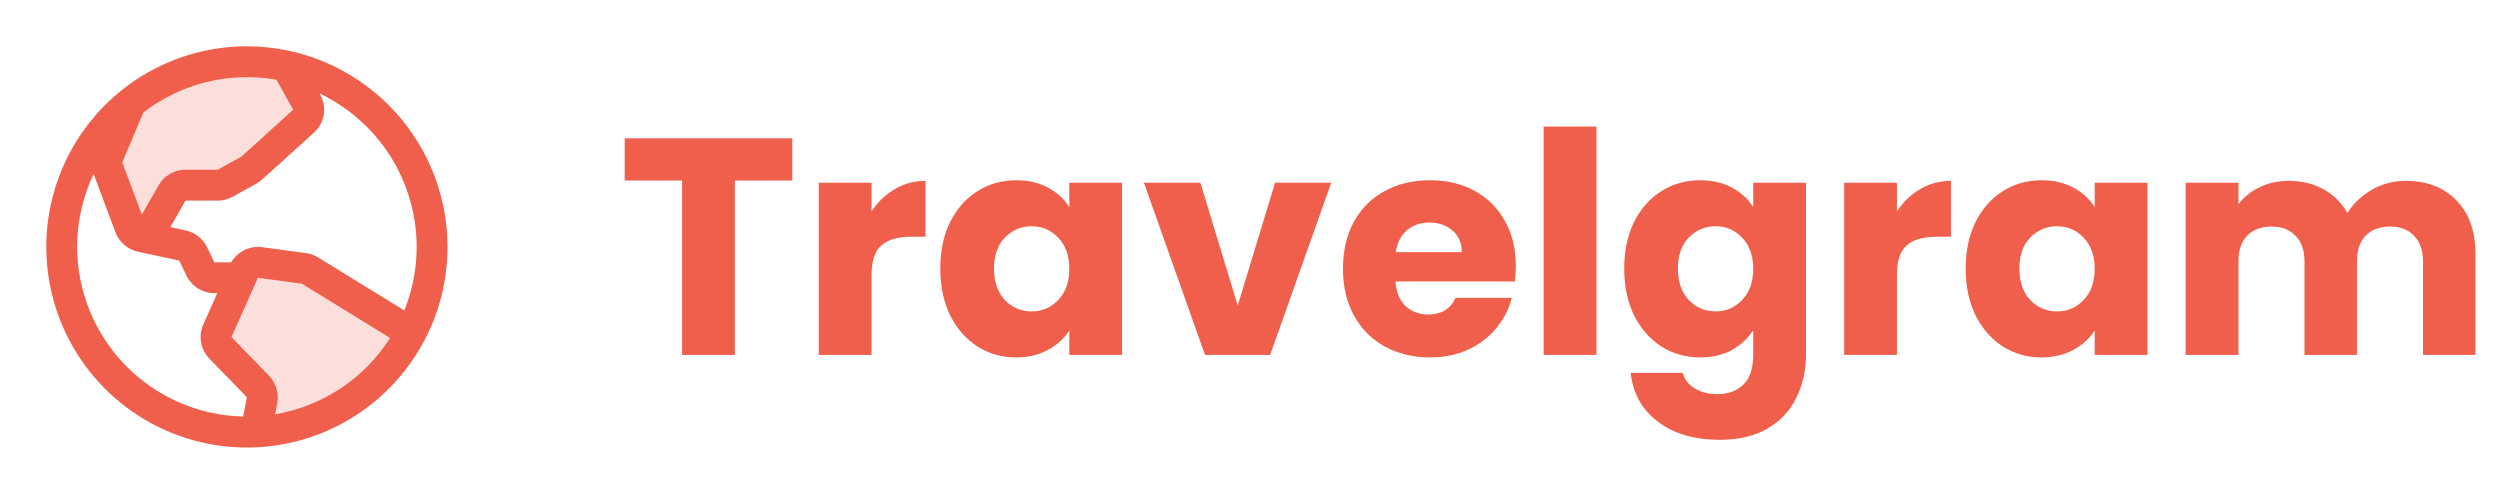
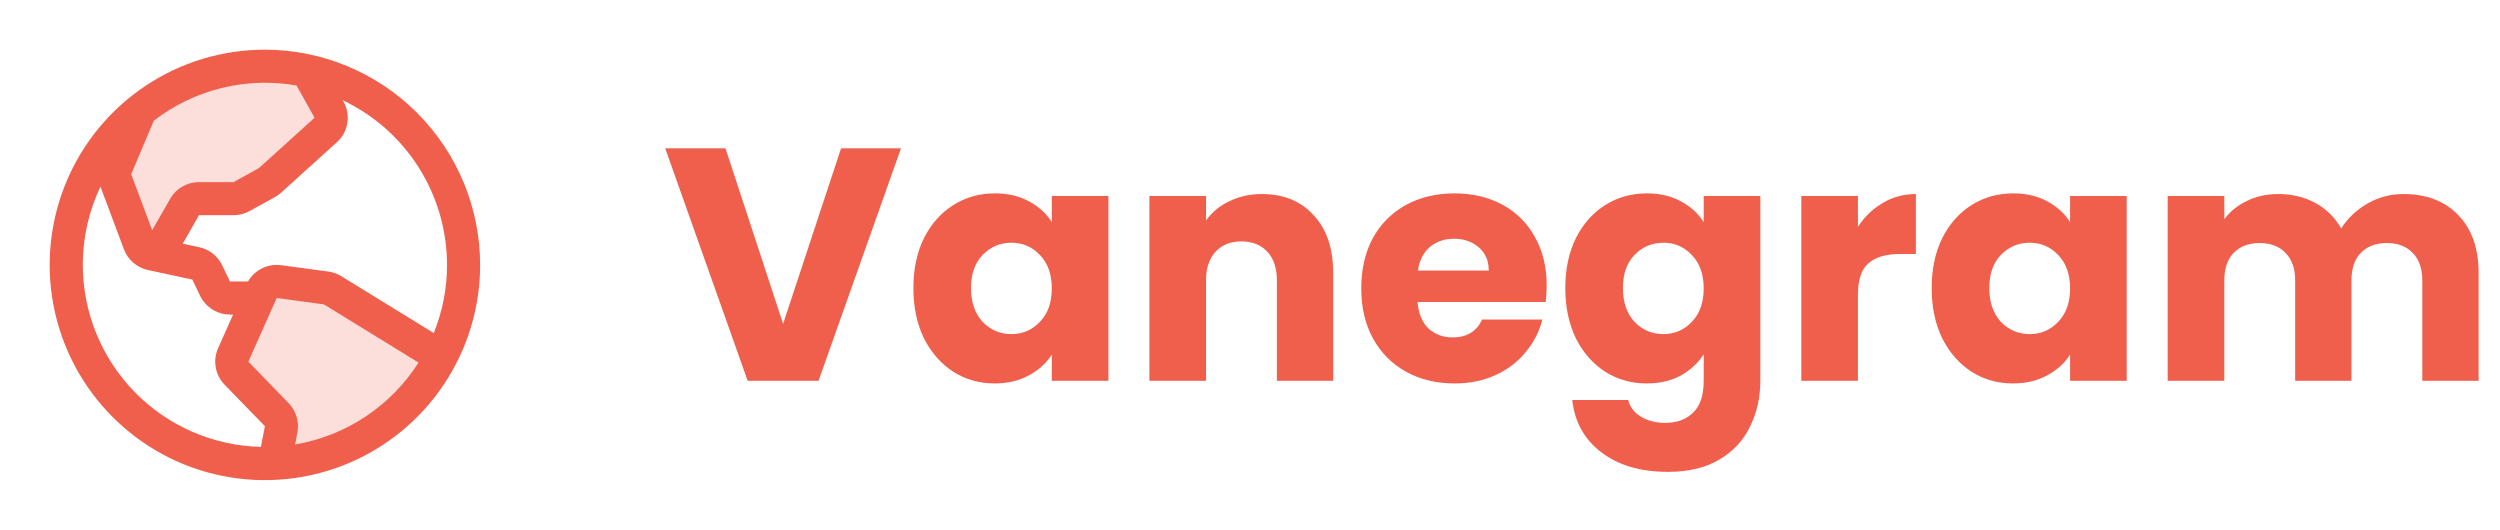
- <svg xmlns="http://www.w3.org/2000/svg" width="162" height="32" viewBox="0 0 162 32" fill="none">
+ <svg xmlns="http://www.w3.org/2000/svg" width="151" height="32" viewBox="0 0 151 32" fill="none">
  <path opacity="0.2" d="M26.636 21.56C25.667 23.415 24.229 24.983 22.466 26.111C20.703 27.238 18.675 27.885 16.585 27.986L16.981 25.931C17.011 25.777 17.003 25.618 16.96 25.467C16.917 25.316 16.838 25.177 16.731 25.062L14.264 22.521C14.131 22.378 14.043 22.198 14.011 22.005C13.979 21.812 14.004 21.614 14.084 21.435L15.796 17.593C15.884 17.395 16.034 17.231 16.223 17.126C16.412 17.021 16.63 16.98 16.844 17.009L19.696 17.394C19.834 17.413 19.967 17.46 20.086 17.532L26.636 21.56ZM14.589 11.875L16.125 11.03C16.193 10.993 16.256 10.948 16.312 10.896L19.676 7.855C19.844 7.703 19.954 7.498 19.991 7.275C20.027 7.051 19.986 6.822 19.875 6.625L18.562 4.274C17.721 4.091 16.861 4 16 4C13.261 3.996 10.603 4.933 8.473 6.654L7 10.135C6.901 10.371 6.895 10.636 6.985 10.875L8.423 14.709C8.482 14.865 8.579 15.005 8.706 15.114C8.833 15.223 8.985 15.299 9.149 15.334L9.485 15.406L11.15 12.5C11.238 12.348 11.364 12.221 11.517 12.134C11.669 12.046 11.842 12 12.018 12H14.106C14.275 12 14.441 11.957 14.589 11.875Z" fill="#EF5F4C" />
  <path d="M16 3C13.429 3 10.915 3.762 8.778 5.191C6.64 6.619 4.974 8.65 3.99 11.025C3.006 13.401 2.748 16.014 3.25 18.536C3.751 21.058 4.99 23.374 6.808 25.192C8.626 27.011 10.942 28.249 13.464 28.75C15.986 29.252 18.599 28.994 20.975 28.01C23.35 27.026 25.381 25.36 26.809 23.222C28.238 21.085 29 18.571 29 16C28.996 12.553 27.626 9.249 25.188 6.812C22.751 4.374 19.447 3.004 16 3ZM27 16C27.001 17.411 26.73 18.809 26.2 20.117L20.613 16.681C20.375 16.535 20.109 16.44 19.832 16.402L16.98 16.017C16.587 15.966 16.188 16.032 15.832 16.207C15.476 16.382 15.18 16.658 14.98 17H13.89L13.415 16.017C13.284 15.744 13.091 15.504 12.853 15.316C12.615 15.128 12.337 14.998 12.04 14.934L11.04 14.717L12.018 13H14.106C14.444 12.999 14.777 12.913 15.072 12.75L16.604 11.905C16.738 11.83 16.864 11.74 16.979 11.637L20.343 8.595C20.68 8.293 20.904 7.885 20.978 7.438C21.052 6.991 20.972 6.532 20.75 6.138L20.705 6.056C22.587 6.949 24.178 8.357 25.292 10.117C26.406 11.877 26.998 13.917 27 16ZM17.914 5.168L19 7.112L15.636 10.155L14.106 11H12.018C11.666 10.999 11.32 11.092 11.016 11.267C10.711 11.443 10.458 11.695 10.283 12L9.191 13.904L7.923 10.524L9.29 7.29C10.5 6.355 11.893 5.683 13.378 5.317C14.863 4.951 16.409 4.899 17.915 5.165L17.914 5.168ZM5 16C4.998 14.365 5.363 12.751 6.068 11.275L7.485 15.059C7.603 15.372 7.798 15.651 8.052 15.869C8.306 16.087 8.61 16.239 8.938 16.309L11.616 16.885L12.092 17.875C12.258 18.212 12.514 18.495 12.832 18.694C13.15 18.893 13.517 18.999 13.893 19H14.078L13.174 21.029C13.014 21.386 12.963 21.782 13.027 22.168C13.091 22.554 13.266 22.913 13.531 23.2L13.549 23.218L16 25.742L15.758 26.992C12.885 26.926 10.152 25.739 8.142 23.685C6.132 21.631 5.005 18.873 5 16ZM17.823 26.848L17.964 26.121C18.022 25.813 18.007 25.495 17.92 25.193C17.833 24.891 17.677 24.614 17.464 24.384C17.458 24.378 17.452 24.372 17.446 24.366L15 21.843L16.712 18L19.565 18.385L25.28 21.9C24.452 23.2 23.36 24.312 22.076 25.165C20.791 26.017 19.342 26.59 17.823 26.848Z" fill="#EF5F4C" />
-   <path d="M51.34 8.96V11.7H47.62V23H44.2V11.7H40.48V8.96H51.34ZM56.476 13.7C56.876 13.087 57.376 12.607 57.976 12.26C58.576 11.9 59.243 11.72 59.976 11.72V15.34H59.036C58.183 15.34 57.543 15.527 57.116 15.9C56.69 16.26 56.476 16.9 56.476 17.82V23H53.056V11.84H56.476V13.7ZM60.931 17.4C60.931 16.253 61.144 15.247 61.571 14.38C62.011 13.513 62.604 12.847 63.351 12.38C64.098 11.913 64.931 11.68 65.851 11.68C66.638 11.68 67.324 11.84 67.911 12.16C68.511 12.48 68.971 12.9 69.291 13.42V11.84H72.711V23H69.291V21.42C68.958 21.94 68.491 22.36 67.891 22.68C67.304 23 66.618 23.16 65.831 23.16C64.924 23.16 64.098 22.927 63.351 22.46C62.604 21.98 62.011 21.307 61.571 20.44C61.144 19.56 60.931 18.547 60.931 17.4ZM69.291 17.42C69.291 16.567 69.051 15.893 68.571 15.4C68.104 14.907 67.531 14.66 66.851 14.66C66.171 14.66 65.591 14.907 65.111 15.4C64.644 15.88 64.411 16.547 64.411 17.4C64.411 18.253 64.644 18.933 65.111 19.44C65.591 19.933 66.171 20.18 66.851 20.18C67.531 20.18 68.104 19.933 68.571 19.44C69.051 18.947 69.291 18.273 69.291 17.42ZM80.205 19.8L82.625 11.84H86.265L82.305 23H78.085L74.125 11.84H77.785L80.205 19.8ZM98.225 17.24C98.225 17.56 98.205 17.893 98.165 18.24H90.425C90.478 18.933 90.698 19.467 91.085 19.84C91.485 20.2 91.972 20.38 92.545 20.38C93.398 20.38 93.992 20.02 94.325 19.3H97.965C97.778 20.033 97.438 20.693 96.945 21.28C96.465 21.867 95.858 22.327 95.125 22.66C94.391 22.993 93.572 23.16 92.665 23.16C91.572 23.16 90.598 22.927 89.745 22.46C88.891 21.993 88.225 21.327 87.745 20.46C87.265 19.593 87.025 18.58 87.025 17.42C87.025 16.26 87.258 15.247 87.725 14.38C88.205 13.513 88.871 12.847 89.725 12.38C90.578 11.913 91.558 11.68 92.665 11.68C93.745 11.68 94.705 11.907 95.545 12.36C96.385 12.813 97.038 13.46 97.505 14.3C97.985 15.14 98.225 16.12 98.225 17.24ZM94.725 16.34C94.725 15.753 94.525 15.287 94.125 14.94C93.725 14.593 93.225 14.42 92.625 14.42C92.052 14.42 91.565 14.587 91.165 14.92C90.778 15.253 90.538 15.727 90.445 16.34H94.725ZM103.449 8.2V23H100.029V8.2H103.449ZM110.168 11.68C110.954 11.68 111.641 11.84 112.228 12.16C112.828 12.48 113.288 12.9 113.608 13.42V11.84H117.028V22.98C117.028 24.007 116.821 24.933 116.408 25.76C116.008 26.6 115.388 27.267 114.548 27.76C113.721 28.253 112.688 28.5 111.448 28.5C109.794 28.5 108.454 28.107 107.428 27.32C106.401 26.547 105.814 25.493 105.668 24.16H109.048C109.154 24.587 109.408 24.92 109.808 25.16C110.208 25.413 110.701 25.54 111.288 25.54C111.994 25.54 112.554 25.333 112.968 24.92C113.394 24.52 113.608 23.873 113.608 22.98V21.4C113.274 21.92 112.814 22.347 112.228 22.68C111.641 23 110.954 23.16 110.168 23.16C109.248 23.16 108.414 22.927 107.668 22.46C106.921 21.98 106.328 21.307 105.888 20.44C105.461 19.56 105.248 18.547 105.248 17.4C105.248 16.253 105.461 15.247 105.888 14.38C106.328 13.513 106.921 12.847 107.668 12.38C108.414 11.913 109.248 11.68 110.168 11.68ZM113.608 17.42C113.608 16.567 113.368 15.893 112.888 15.4C112.421 14.907 111.848 14.66 111.168 14.66C110.488 14.66 109.908 14.907 109.428 15.4C108.961 15.88 108.728 16.547 108.728 17.4C108.728 18.253 108.961 18.933 109.428 19.44C109.908 19.933 110.488 20.18 111.168 20.18C111.848 20.18 112.421 19.933 112.888 19.44C113.368 18.947 113.608 18.273 113.608 17.42ZM122.922 13.7C123.322 13.087 123.822 12.607 124.422 12.26C125.022 11.9 125.688 11.72 126.422 11.72V15.34H125.482C124.628 15.34 123.988 15.527 123.562 15.9C123.135 16.26 122.922 16.9 122.922 17.82V23H119.502V11.84H122.922V13.7ZM127.376 17.4C127.376 16.253 127.59 15.247 128.016 14.38C128.456 13.513 129.05 12.847 129.796 12.38C130.543 11.913 131.376 11.68 132.296 11.68C133.083 11.68 133.77 11.84 134.356 12.16C134.956 12.48 135.416 12.9 135.736 13.42V11.84H139.156V23H135.736V21.42C135.403 21.94 134.936 22.36 134.336 22.68C133.75 23 133.063 23.16 132.276 23.16C131.37 23.16 130.543 22.927 129.796 22.46C129.05 21.98 128.456 21.307 128.016 20.44C127.59 19.56 127.376 18.547 127.376 17.4ZM135.736 17.42C135.736 16.567 135.496 15.893 135.016 15.4C134.55 14.907 133.976 14.66 133.296 14.66C132.616 14.66 132.036 14.907 131.556 15.4C131.09 15.88 130.856 16.547 130.856 17.4C130.856 18.253 131.09 18.933 131.556 19.44C132.036 19.933 132.616 20.18 133.296 20.18C133.976 20.18 134.55 19.933 135.016 19.44C135.496 18.947 135.736 18.273 135.736 17.42ZM155.871 11.72C157.257 11.72 158.357 12.14 159.171 12.98C159.997 13.82 160.411 14.987 160.411 16.48V23H157.011V16.94C157.011 16.22 156.817 15.667 156.431 15.28C156.057 14.88 155.537 14.68 154.871 14.68C154.204 14.68 153.677 14.88 153.291 15.28C152.917 15.667 152.731 16.22 152.731 16.94V23H149.331V16.94C149.331 16.22 149.137 15.667 148.751 15.28C148.377 14.88 147.857 14.68 147.191 14.68C146.524 14.68 145.997 14.88 145.611 15.28C145.237 15.667 145.051 16.22 145.051 16.94V23H141.631V11.84H145.051V13.24C145.397 12.773 145.851 12.407 146.411 12.14C146.971 11.86 147.604 11.72 148.311 11.72C149.151 11.72 149.897 11.9 150.551 12.26C151.217 12.62 151.737 13.133 152.111 13.8C152.497 13.187 153.024 12.687 153.691 12.3C154.357 11.913 155.084 11.72 155.871 11.72Z" fill="#EF5F4C" />
+   <path d="M54.42 8.96L49.44 23H45.16L40.18 8.96H43.82L47.3 19.56L50.8 8.96H54.42ZM55.169 17.4C55.169 16.253 55.383 15.247 55.809 14.38C56.249 13.513 56.843 12.847 57.589 12.38C58.336 11.913 59.169 11.68 60.089 11.68C60.876 11.68 61.563 11.84 62.149 12.16C62.749 12.48 63.209 12.9 63.529 13.42V11.84H66.949V23H63.529V21.42C63.196 21.94 62.729 22.36 62.129 22.68C61.543 23 60.856 23.16 60.069 23.16C59.163 23.16 58.336 22.927 57.589 22.46C56.843 21.98 56.249 21.307 55.809 20.44C55.383 19.56 55.169 18.547 55.169 17.4ZM63.529 17.42C63.529 16.567 63.289 15.893 62.809 15.4C62.343 14.907 61.769 14.66 61.089 14.66C60.409 14.66 59.829 14.907 59.349 15.4C58.883 15.88 58.649 16.547 58.649 17.4C58.649 18.253 58.883 18.933 59.349 19.44C59.829 19.933 60.409 20.18 61.089 20.18C61.769 20.18 62.343 19.933 62.809 19.44C63.289 18.947 63.529 18.273 63.529 17.42ZM76.224 11.72C77.53 11.72 78.57 12.147 79.344 13C80.13 13.84 80.524 15 80.524 16.48V23H77.124V16.94C77.124 16.193 76.93 15.613 76.544 15.2C76.157 14.787 75.637 14.58 74.984 14.58C74.33 14.58 73.81 14.787 73.424 15.2C73.037 15.613 72.844 16.193 72.844 16.94V23H69.424V11.84H72.844V13.32C73.19 12.827 73.657 12.44 74.244 12.16C74.83 11.867 75.49 11.72 76.224 11.72ZM93.42 17.24C93.42 17.56 93.4 17.893 93.36 18.24H85.62C85.674 18.933 85.894 19.467 86.28 19.84C86.68 20.2 87.167 20.38 87.74 20.38C88.594 20.38 89.187 20.02 89.52 19.3H93.16C92.974 20.033 92.633 20.693 92.14 21.28C91.66 21.867 91.053 22.327 90.32 22.66C89.587 22.993 88.767 23.16 87.86 23.16C86.767 23.16 85.793 22.927 84.94 22.46C84.087 21.993 83.42 21.327 82.94 20.46C82.46 19.593 82.22 18.58 82.22 17.42C82.22 16.26 82.454 15.247 82.92 14.38C83.4 13.513 84.067 12.847 84.92 12.38C85.773 11.913 86.754 11.68 87.86 11.68C88.94 11.68 89.9 11.907 90.74 12.36C91.58 12.813 92.234 13.46 92.7 14.3C93.18 15.14 93.42 16.12 93.42 17.24ZM89.92 16.34C89.92 15.753 89.72 15.287 89.32 14.94C88.92 14.593 88.42 14.42 87.82 14.42C87.247 14.42 86.76 14.587 86.36 14.92C85.974 15.253 85.734 15.727 85.64 16.34H89.92ZM99.464 11.68C100.251 11.68 100.938 11.84 101.524 12.16C102.124 12.48 102.584 12.9 102.904 13.42V11.84H106.324V22.98C106.324 24.007 106.118 24.933 105.704 25.76C105.304 26.6 104.684 27.267 103.844 27.76C103.018 28.253 101.984 28.5 100.744 28.5C99.091 28.5 97.751 28.107 96.724 27.32C95.698 26.547 95.111 25.493 94.964 24.16H98.344C98.451 24.587 98.704 24.92 99.104 25.16C99.504 25.413 99.998 25.54 100.584 25.54C101.291 25.54 101.851 25.333 102.264 24.92C102.691 24.52 102.904 23.873 102.904 22.98V21.4C102.571 21.92 102.111 22.347 101.524 22.68C100.938 23 100.251 23.16 99.464 23.16C98.544 23.16 97.711 22.927 96.964 22.46C96.218 21.98 95.624 21.307 95.184 20.44C94.758 19.56 94.544 18.547 94.544 17.4C94.544 16.253 94.758 15.247 95.184 14.38C95.624 13.513 96.218 12.847 96.964 12.38C97.711 11.913 98.544 11.68 99.464 11.68ZM102.904 17.42C102.904 16.567 102.664 15.893 102.184 15.4C101.718 14.907 101.144 14.66 100.464 14.66C99.784 14.66 99.204 14.907 98.724 15.4C98.258 15.88 98.024 16.547 98.024 17.4C98.024 18.253 98.258 18.933 98.724 19.44C99.204 19.933 99.784 20.18 100.464 20.18C101.144 20.18 101.718 19.933 102.184 19.44C102.664 18.947 102.904 18.273 102.904 17.42ZM112.219 13.7C112.619 13.087 113.119 12.607 113.719 12.26C114.319 11.9 114.985 11.72 115.719 11.72V15.34H114.779C113.925 15.34 113.285 15.527 112.859 15.9C112.432 16.26 112.219 16.9 112.219 17.82V23H108.799V11.84H112.219V13.7ZM116.673 17.4C116.673 16.253 116.887 15.247 117.313 14.38C117.753 13.513 118.347 12.847 119.093 12.38C119.84 11.913 120.673 11.68 121.593 11.68C122.38 11.68 123.067 11.84 123.653 12.16C124.253 12.48 124.713 12.9 125.033 13.42V11.84H128.453V23H125.033V21.42C124.7 21.94 124.233 22.36 123.633 22.68C123.047 23 122.36 23.16 121.573 23.16C120.667 23.16 119.84 22.927 119.093 22.46C118.347 21.98 117.753 21.307 117.313 20.44C116.887 19.56 116.673 18.547 116.673 17.4ZM125.033 17.42C125.033 16.567 124.793 15.893 124.313 15.4C123.847 14.907 123.273 14.66 122.593 14.66C121.913 14.66 121.333 14.907 120.853 15.4C120.387 15.88 120.153 16.547 120.153 17.4C120.153 18.253 120.387 18.933 120.853 19.44C121.333 19.933 121.913 20.18 122.593 20.18C123.273 20.18 123.847 19.933 124.313 19.44C124.793 18.947 125.033 18.273 125.033 17.42ZM145.168 11.72C146.554 11.72 147.654 12.14 148.468 12.98C149.294 13.82 149.708 14.987 149.708 16.48V23H146.308V16.94C146.308 16.22 146.114 15.667 145.728 15.28C145.354 14.88 144.834 14.68 144.168 14.68C143.501 14.68 142.974 14.88 142.588 15.28C142.214 15.667 142.028 16.22 142.028 16.94V23H138.628V16.94C138.628 16.22 138.434 15.667 138.048 15.28C137.674 14.88 137.154 14.68 136.488 14.68C135.821 14.68 135.294 14.88 134.908 15.28C134.534 15.667 134.348 16.22 134.348 16.94V23H130.928V11.84H134.348V13.24C134.694 12.773 135.148 12.407 135.708 12.14C136.268 11.86 136.901 11.72 137.608 11.72C138.448 11.72 139.194 11.9 139.848 12.26C140.514 12.62 141.034 13.133 141.408 13.8C141.794 13.187 142.321 12.687 142.988 12.3C143.654 11.913 144.381 11.72 145.168 11.72Z" fill="#EF5F4C" />
</svg>
